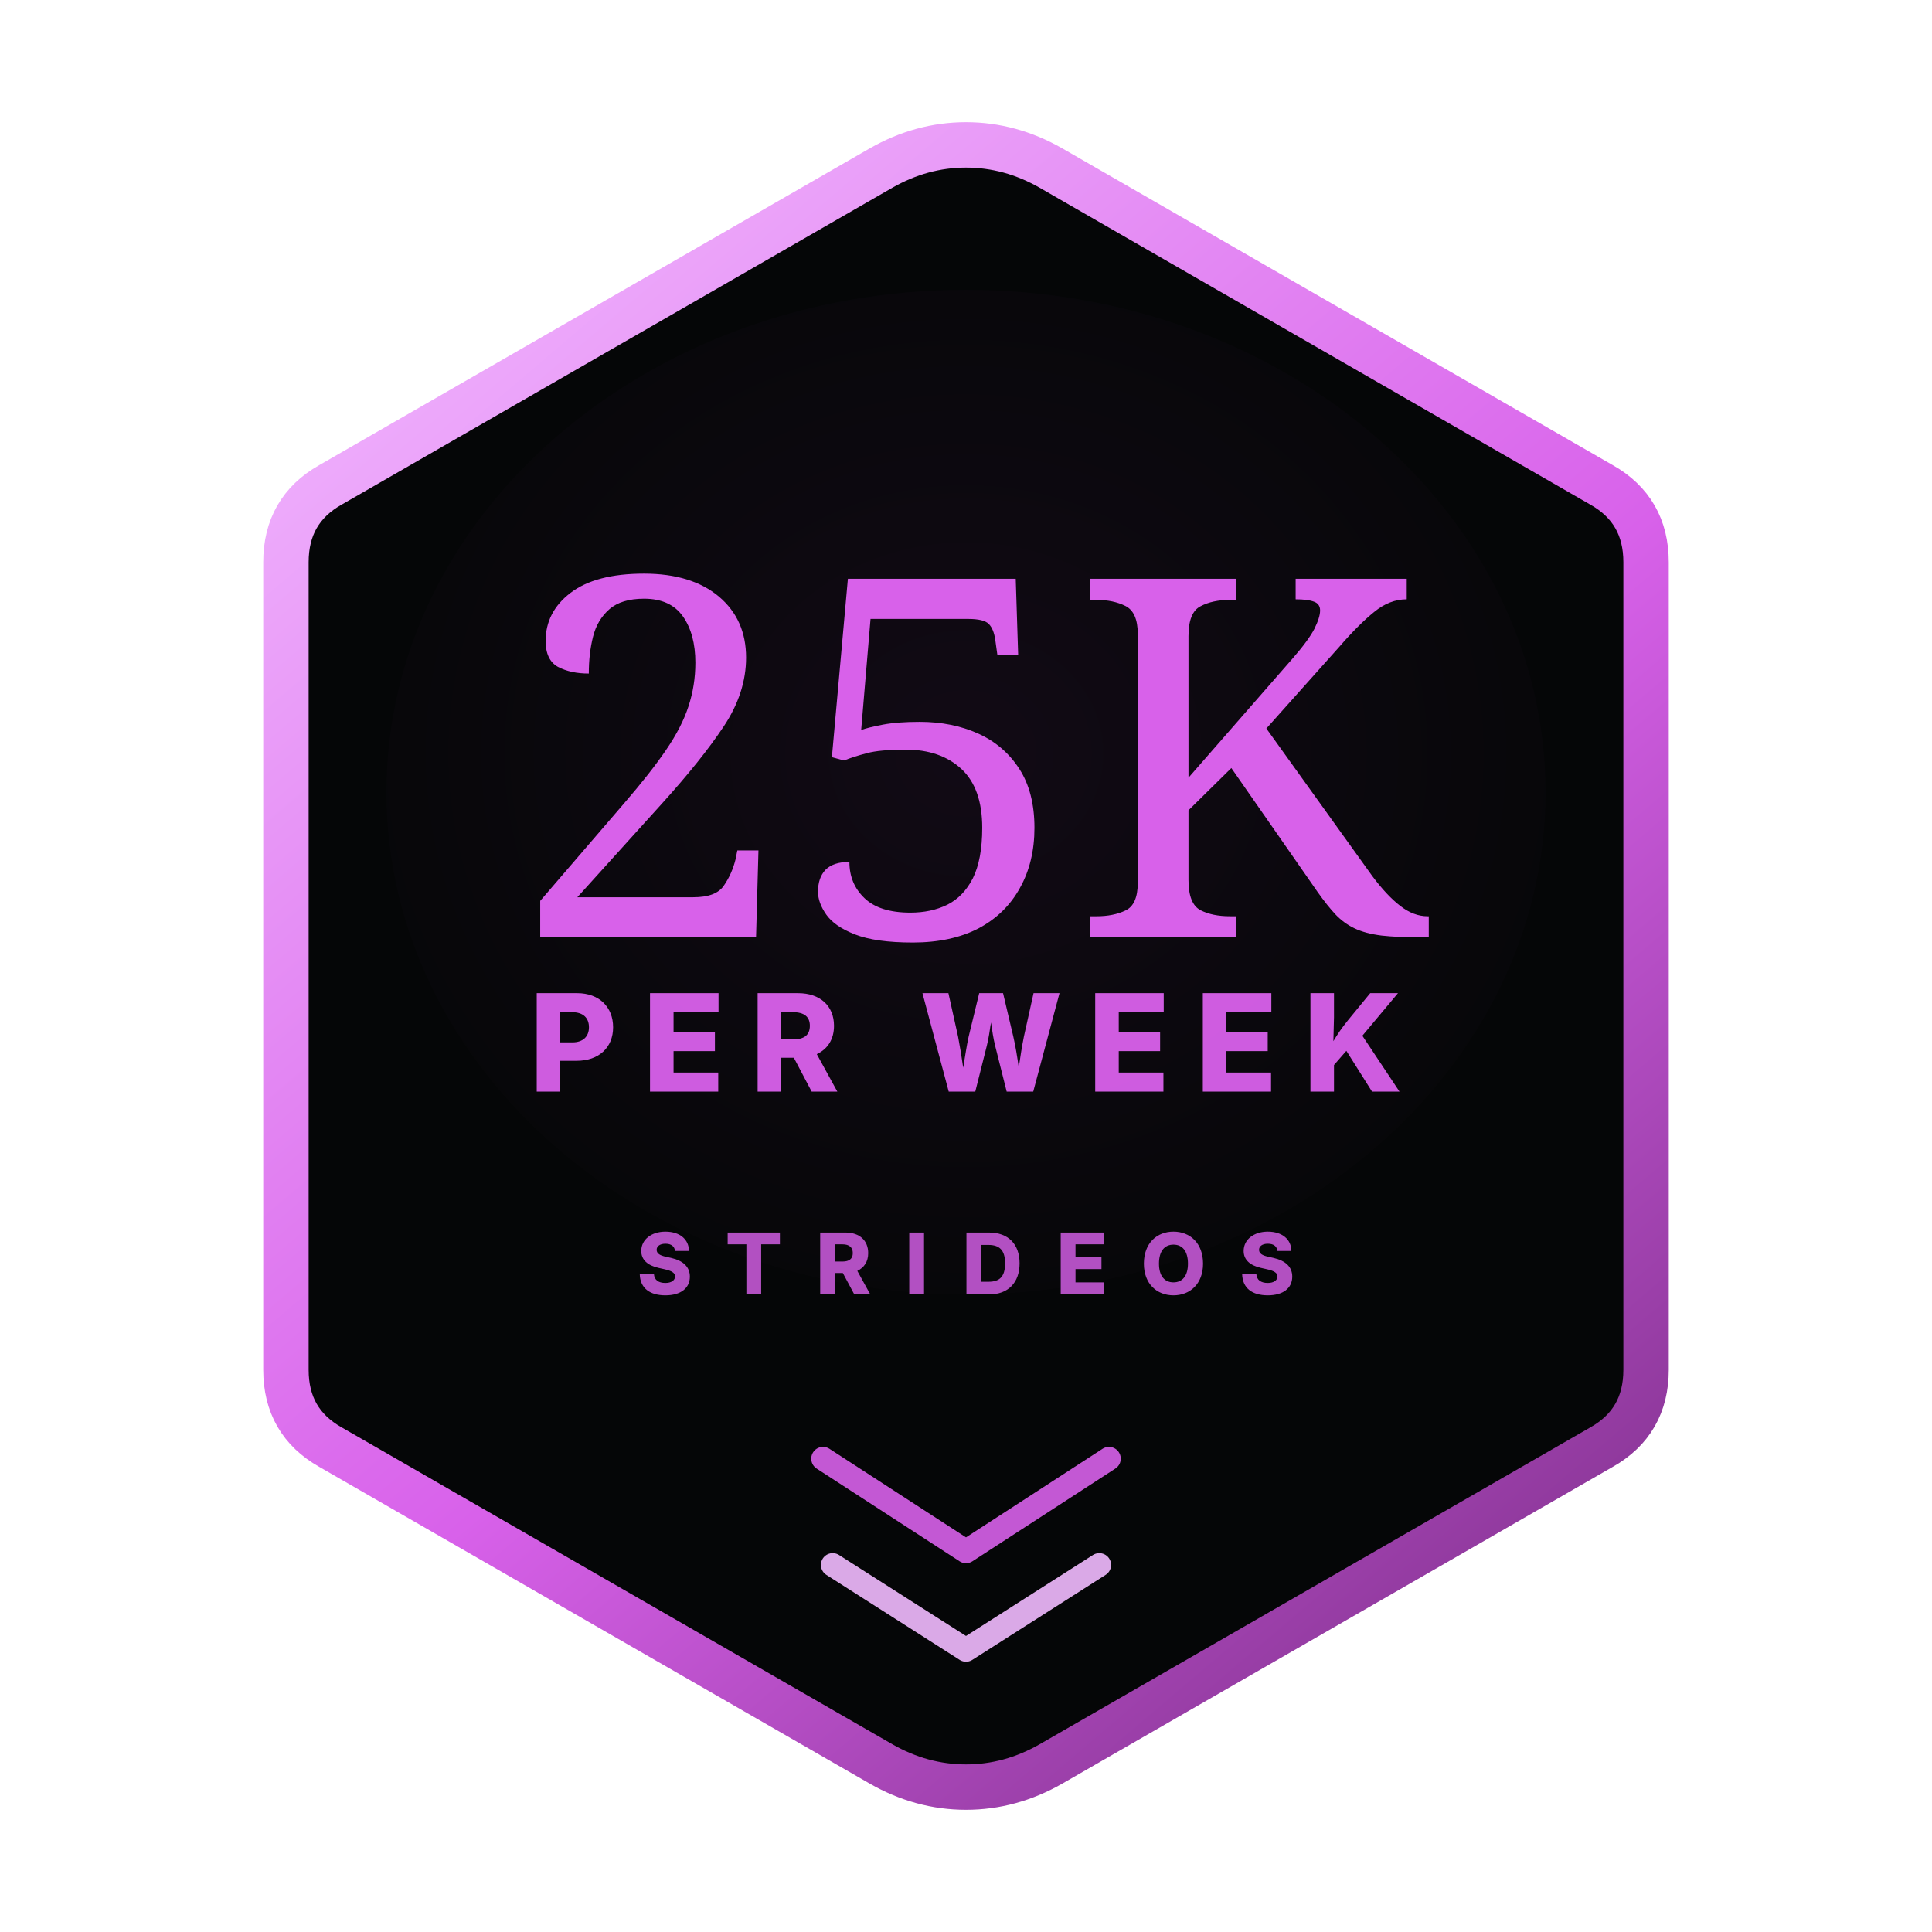
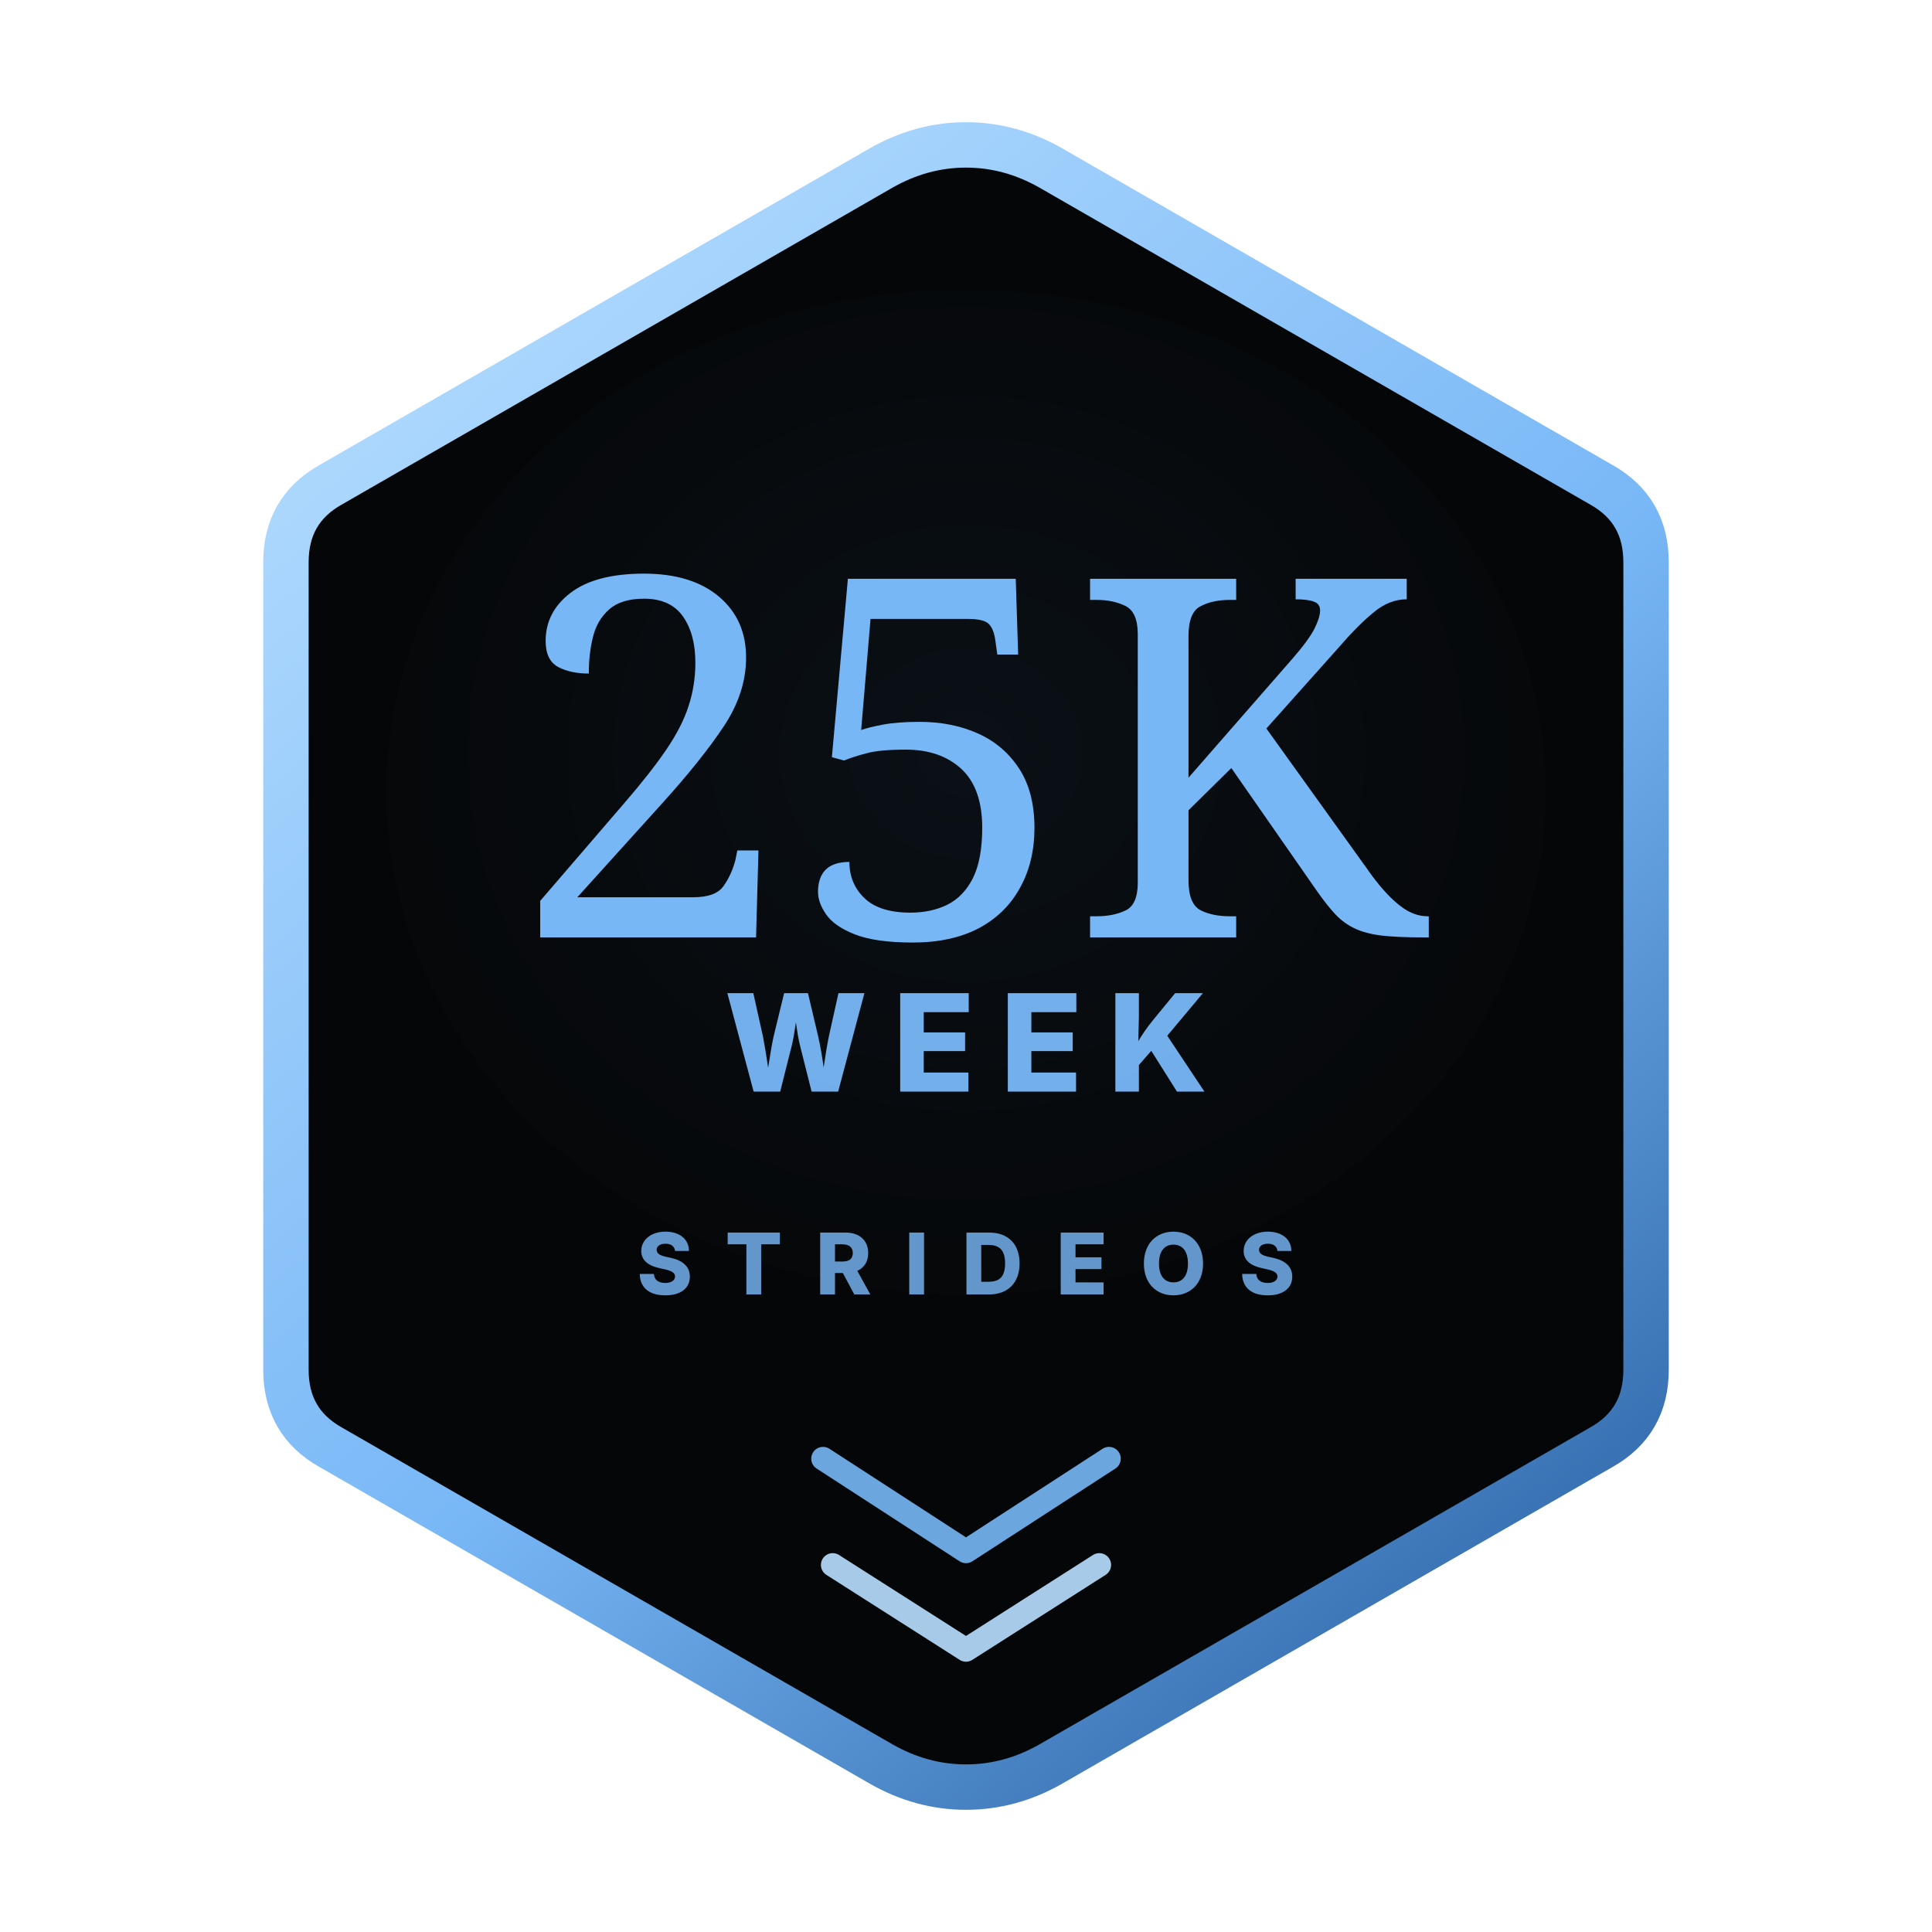
<svg xmlns="http://www.w3.org/2000/svg" width="100" height="100" viewBox="0 0 100 100" fill="none" role="img" aria-label="25 kilometer weekly distance achievement. Unlocked.">
  <defs>
    <linearGradient id="weekly-distance-25k-unlocked-edge" x1="16" y1="10" x2="84" y2="90" gradientUnits="userSpaceOnUse">
-       <stop offset="0" stop-color="#F2BBFF" />
-       <stop offset="0.55" stop-color="#D861EA" />
-       <stop offset="1" stop-color="#7A2D86" />
+       <stop offset="0" stop-color="#B8DFFF" />
+       <stop offset="0.55" stop-color="#78B7F6" />
+       <stop offset="1" stop-color="#265D9F" />
    </linearGradient>
    <radialGradient id="weekly-distance-25k-unlocked-glow" cx="0" cy="0" r="1" gradientUnits="userSpaceOnUse" gradientTransform="translate(50 39) rotate(90) scale(34 38)">
-       <stop offset="0" stop-color="#BC40D2" stop-opacity="0.34" />
-       <stop offset="0.62" stop-color="#BC40D2" stop-opacity="0.12" />
-       <stop offset="1" stop-color="#BC40D2" stop-opacity="0" />
+       <stop offset="0" stop-color="#4A96DD" stop-opacity="0.34" />
+       <stop offset="0.62" stop-color="#4A96DD" stop-opacity="0.12" />
+       <stop offset="1" stop-color="#4A96DD" stop-opacity="0" />
    </radialGradient>
  </defs>
  <path d="M50 7.5 Q52.3 7.5 54.4 8.7 L82.9 25.1 Q85.2 26.4 85.2 29.1 L85.2 70.9 Q85.2 73.6 82.9 74.9 L54.4 91.3 Q52.3 92.5 50 92.5 Q47.7 92.5 45.6 91.3 L17.1 74.9 Q14.8 73.6 14.8 70.9 L14.8 29.1 Q14.8 26.4 17.1 25.1 L45.6 8.7 Q47.7 7.5 50 7.5 Z" fill="#050607" fill-opacity="1" stroke="url(#weekly-distance-25k-unlocked-edge)" stroke-width="2.35" stroke-linejoin="round" stroke-opacity="1" />
  <ellipse cx="50" cy="41" rx="30" ry="26" fill="url(#weekly-distance-25k-unlocked-glow)" opacity="0.2" />
-   <text x="50" y="39.5" text-anchor="middle" dominant-baseline="middle" font-family="Didot, 'Bodoni 72', Georgia, serif" font-size="26" font-weight="400" fill="#D861EA" fill-opacity="1">25K</text>
-   <text x="50" y="56.5" text-anchor="middle" font-family="'Avenir Next', Inter, Arial, sans-serif" font-size="7" font-weight="800" letter-spacing="1.3" fill="#D861EA" fill-opacity="0.95">PER WEEK</text>
-   <text x="50" y="67" text-anchor="middle" font-family="'Avenir Next', Inter, Arial, sans-serif" font-size="4.4" font-weight="800" letter-spacing="1.7" fill="#D861EA" fill-opacity="0.82">STRIDEOS</text>
-   <path d="M42.6 75.5 L50 80.3 L57.4 75.5" fill="none" stroke="#D861EA" stroke-width="1.22" stroke-linecap="round" stroke-linejoin="round" stroke-opacity="0.9" />
-   <path d="M43.1 81 L50 85.4 L56.9 81" fill="none" stroke="#F2BBFF" stroke-width="1.22" stroke-linecap="round" stroke-linejoin="round" stroke-opacity="0.9" />
+   <text x="50" y="39.5" text-anchor="middle" dominant-baseline="middle" font-family="Didot, 'Bodoni 72', Georgia, serif" font-size="26" font-weight="400" fill="#78B7F6" fill-opacity="1">25K</text>
+   <text x="50" y="56.5" text-anchor="middle" font-family="'Avenir Next', Inter, Arial, sans-serif" font-size="7" font-weight="800" letter-spacing="1.3" fill="#78B7F6" fill-opacity="0.95">WEEK</text>
+   <text x="50" y="67" text-anchor="middle" font-family="'Avenir Next', Inter, Arial, sans-serif" font-size="4.4" font-weight="800" letter-spacing="1.7" fill="#78B7F6" fill-opacity="0.82">STRIDEOS</text>
+   <path d="M42.6 75.5 L50 80.3 L57.4 75.5" fill="none" stroke="#78B7F6" stroke-width="1.22" stroke-linecap="round" stroke-linejoin="round" stroke-opacity="0.9" />
+   <path d="M43.1 81 L50 85.4 L56.9 81" fill="none" stroke="#B8DFFF" stroke-width="1.22" stroke-linecap="round" stroke-linejoin="round" stroke-opacity="0.9" />
</svg>
